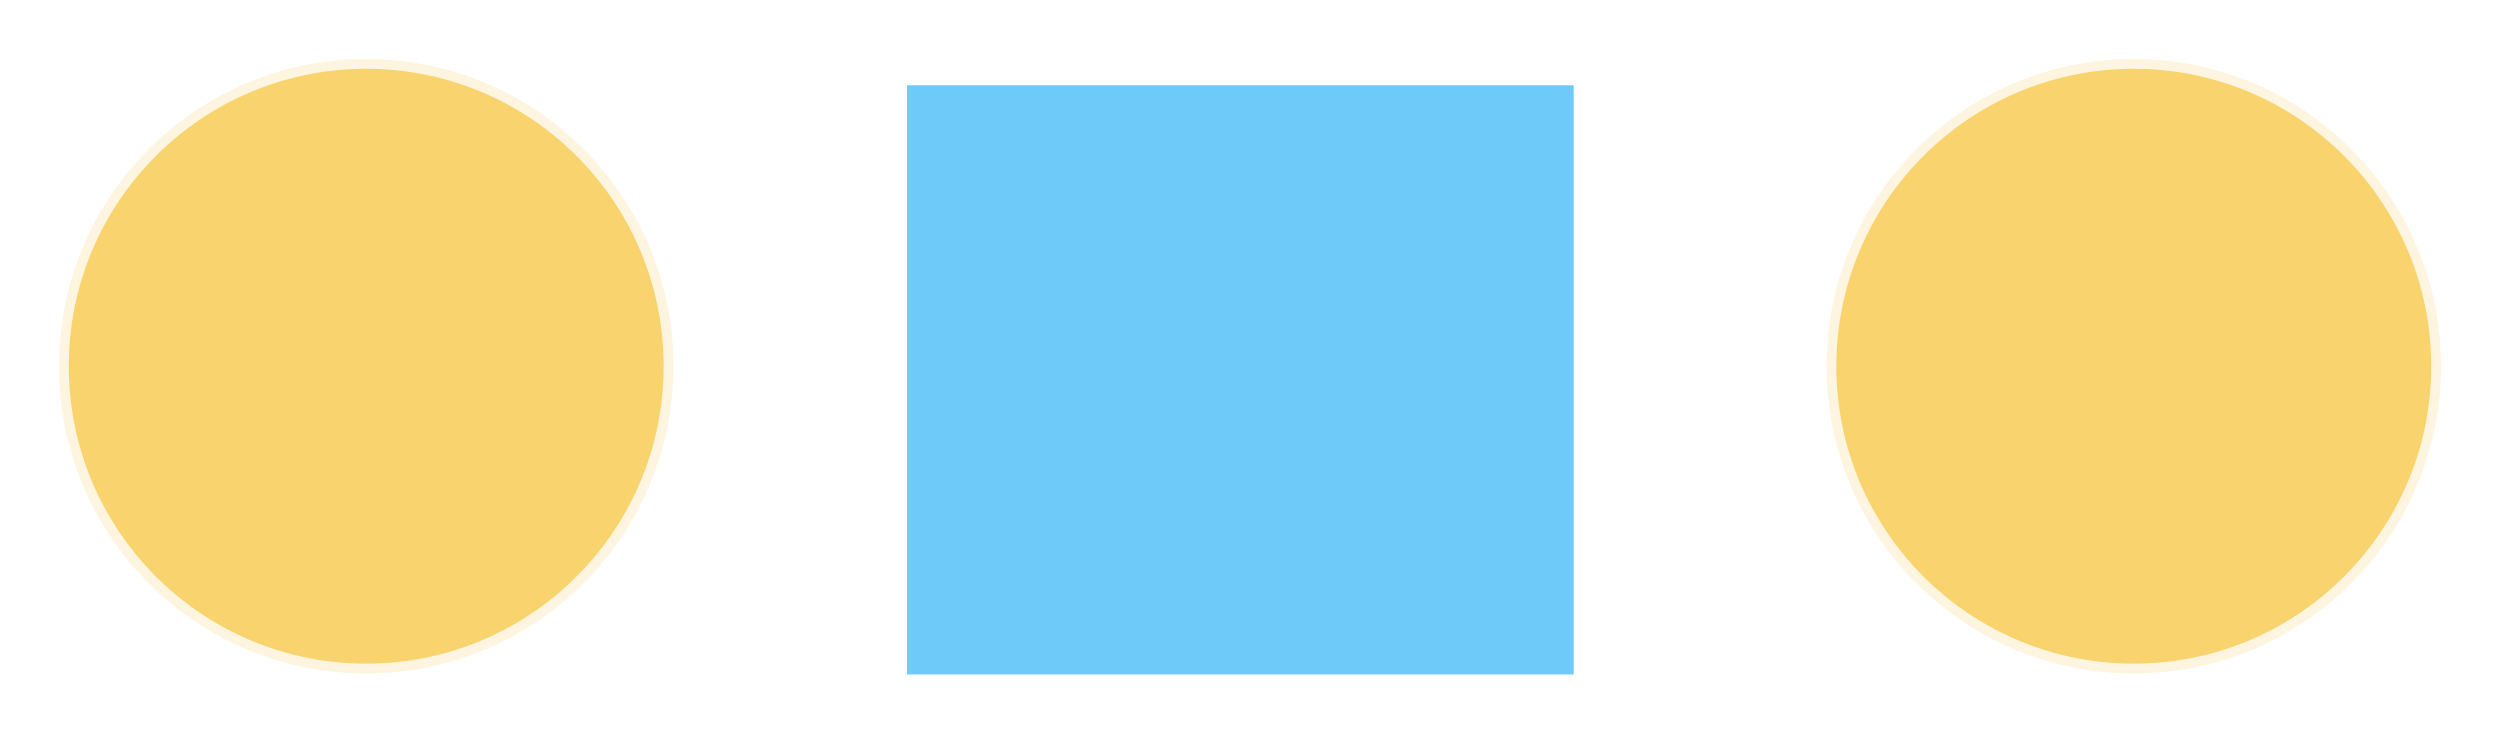
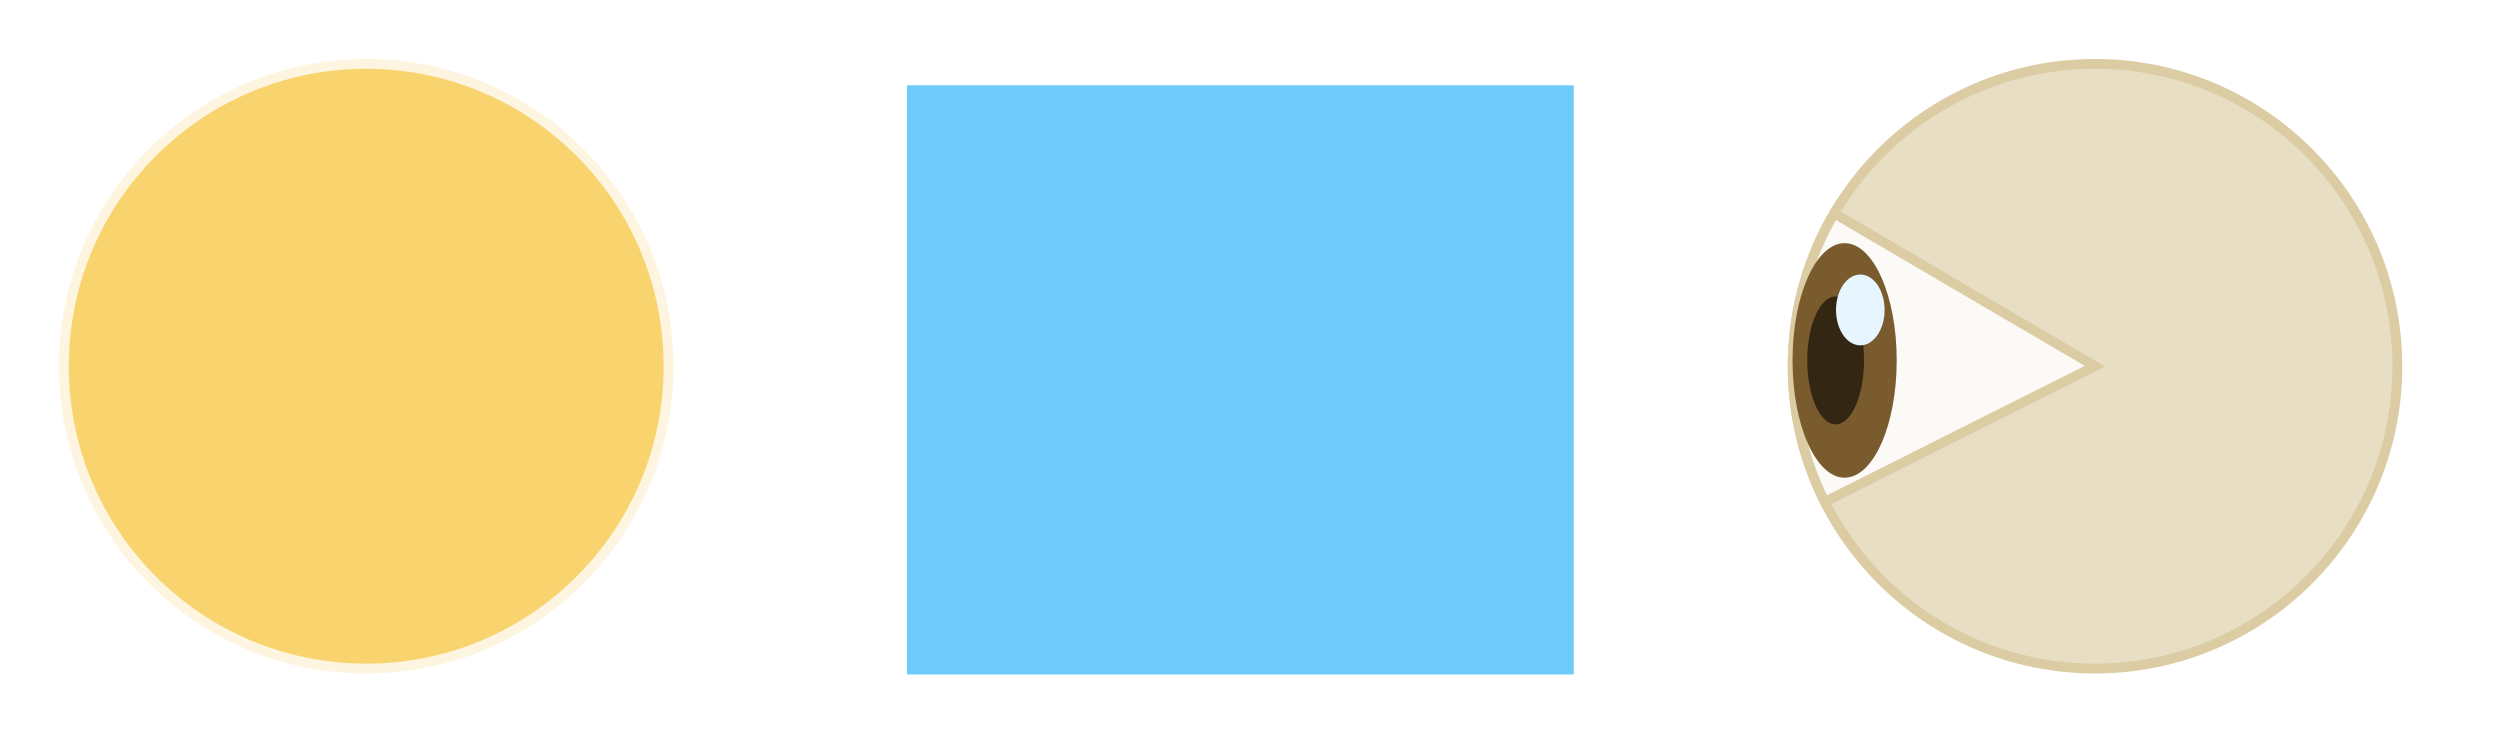
<svg xmlns="http://www.w3.org/2000/svg" width="127.193mm" height="37.315mm" viewBox="0 0 127.193 37.315" version="1.1" id="svg1919">
  <defs id="defs1916" />
  <g id="layer1" transform="translate(-31.06474,-79.57869)">
    <circle style="fill:#f8d36e;fill-opacity:1;stroke:#fdf5df;stroke-width:0.5;stroke-opacity:1" id="path2229" cx="49.697" cy="98.211" r="15.382" />
    <rect style="fill:#6ecaf8;fill-opacity:1;stroke:none;stroke-width:0.423;stroke-opacity:1" id="rect3906" width="33.92" height="29.976" x="77.212" y="83.917" />
-     <circle style="fill:#f8d36e;fill-opacity:1;stroke:#fdf5df;stroke-width:0.5;stroke-opacity:1" id="circle4144" cx="139.625" cy="98.211" r="15.382" />
+     <circle style="fill:#e8dec4;fill-opacity:1;stroke:#dbcca3;stroke-width:0.5;stroke-opacity:1" id="circle4144" cx="137.653" cy="98.211" r="15.382" />
+     <path style="fill:#fcfaf7;fill-opacity:1;stroke:#dbcca3;stroke-width:0.5;stroke-opacity:1" id="circle4437" d="m 123.905,105.111 a 15.382,15.382 0 0 1 0.477,-14.677 l 13.272,7.777 z" />
+     <ellipse style="fill:#795b2e;fill-opacity:1;stroke:none;stroke-width:1.036;stroke-opacity:1" id="path5293" cx="124.914" cy="97.916" rx="2.65" ry="5.966" />
+     <ellipse style="fill:#332613;fill-opacity:1;stroke:none;stroke-width:0.565;stroke-opacity:1" id="ellipse5411" cx="124.457" cy="97.916" rx="1.445" ry="3.254" />
+     <ellipse style="fill:#e7f6fe;fill-opacity:1;stroke:none;stroke-width:0.389;stroke-opacity:1" id="ellipse7188" cx="125.712" cy="95.348" rx="1.236" ry="1.802" />
  </g>
</svg>
